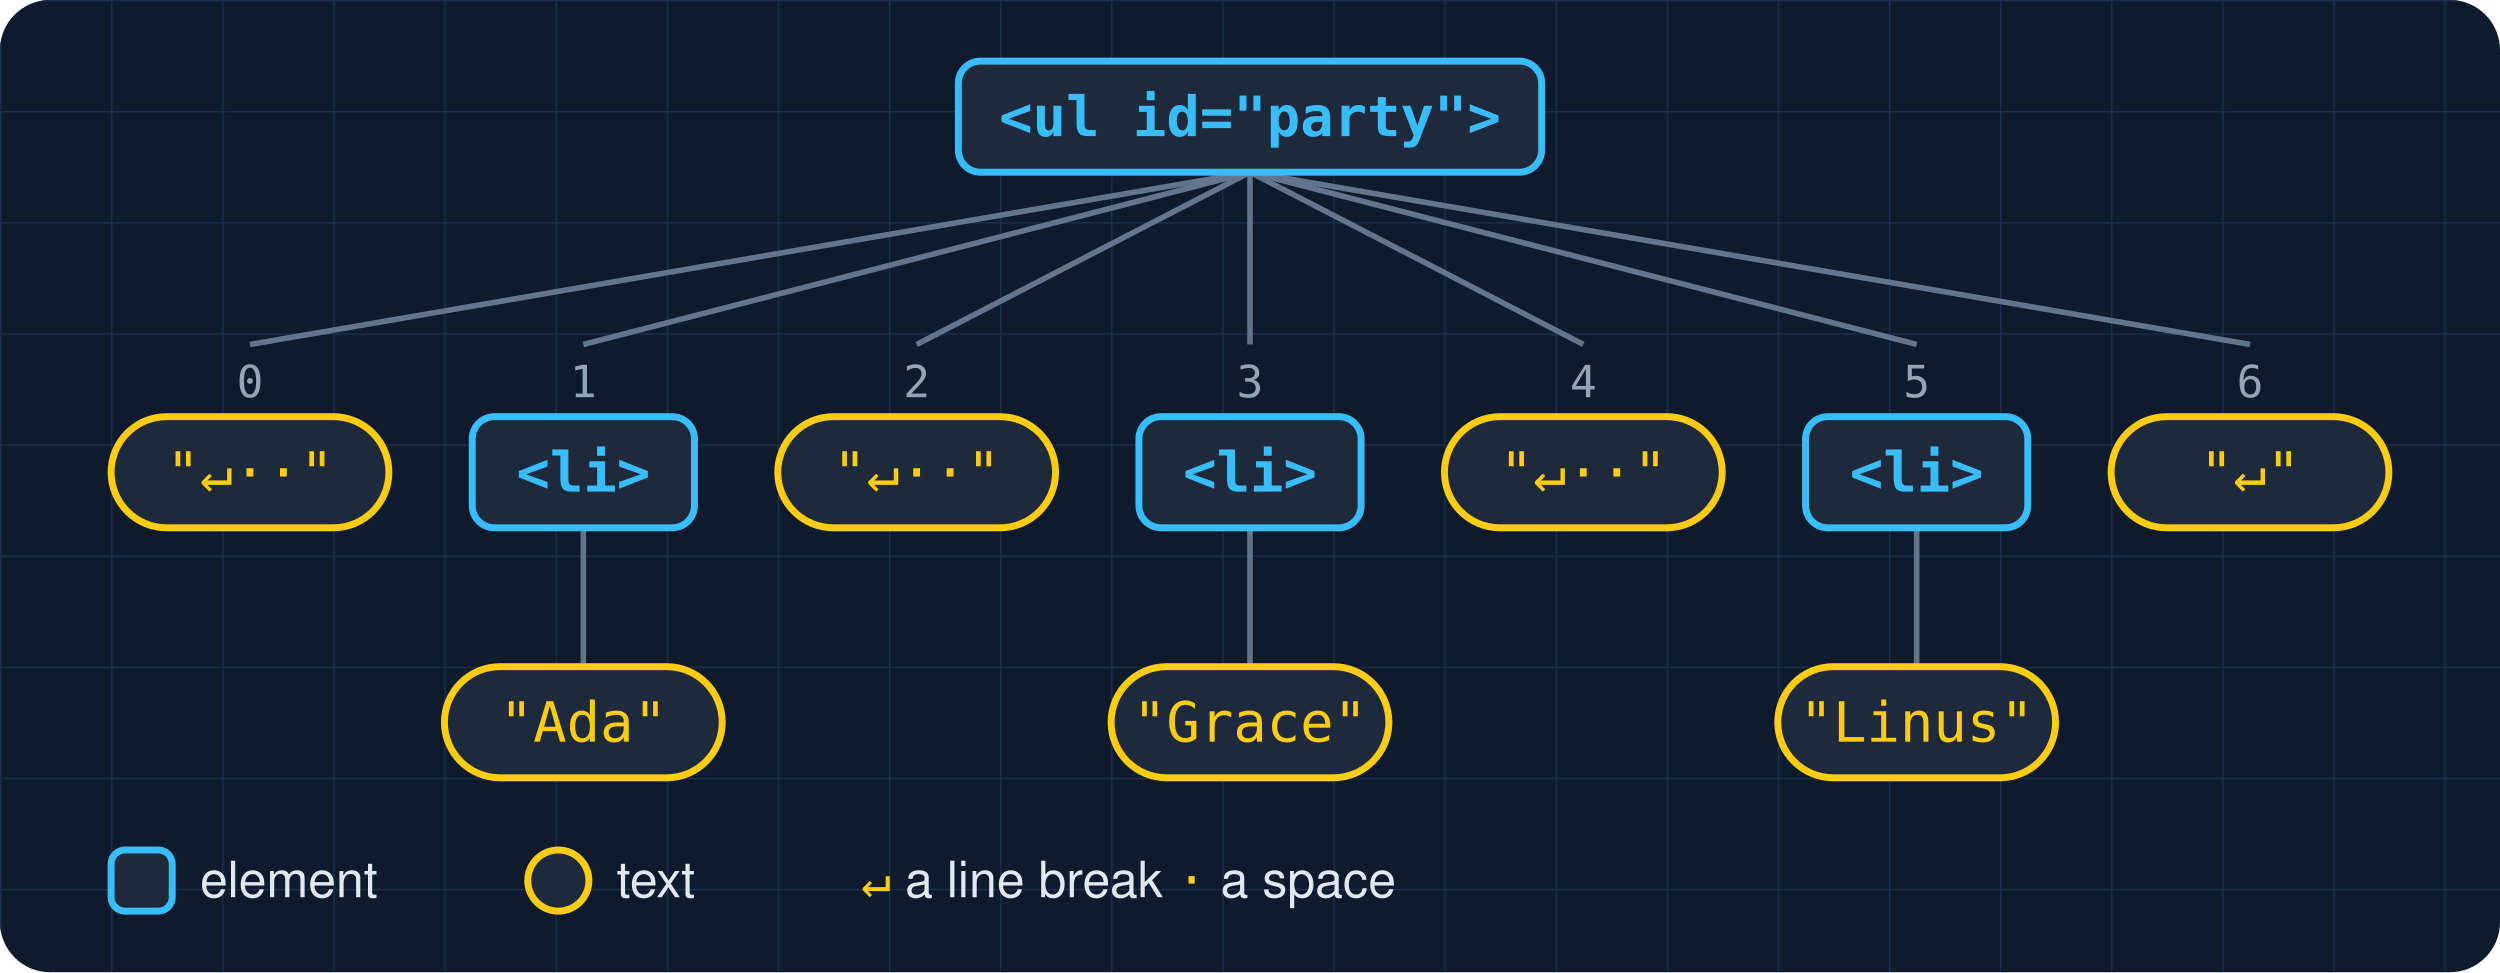
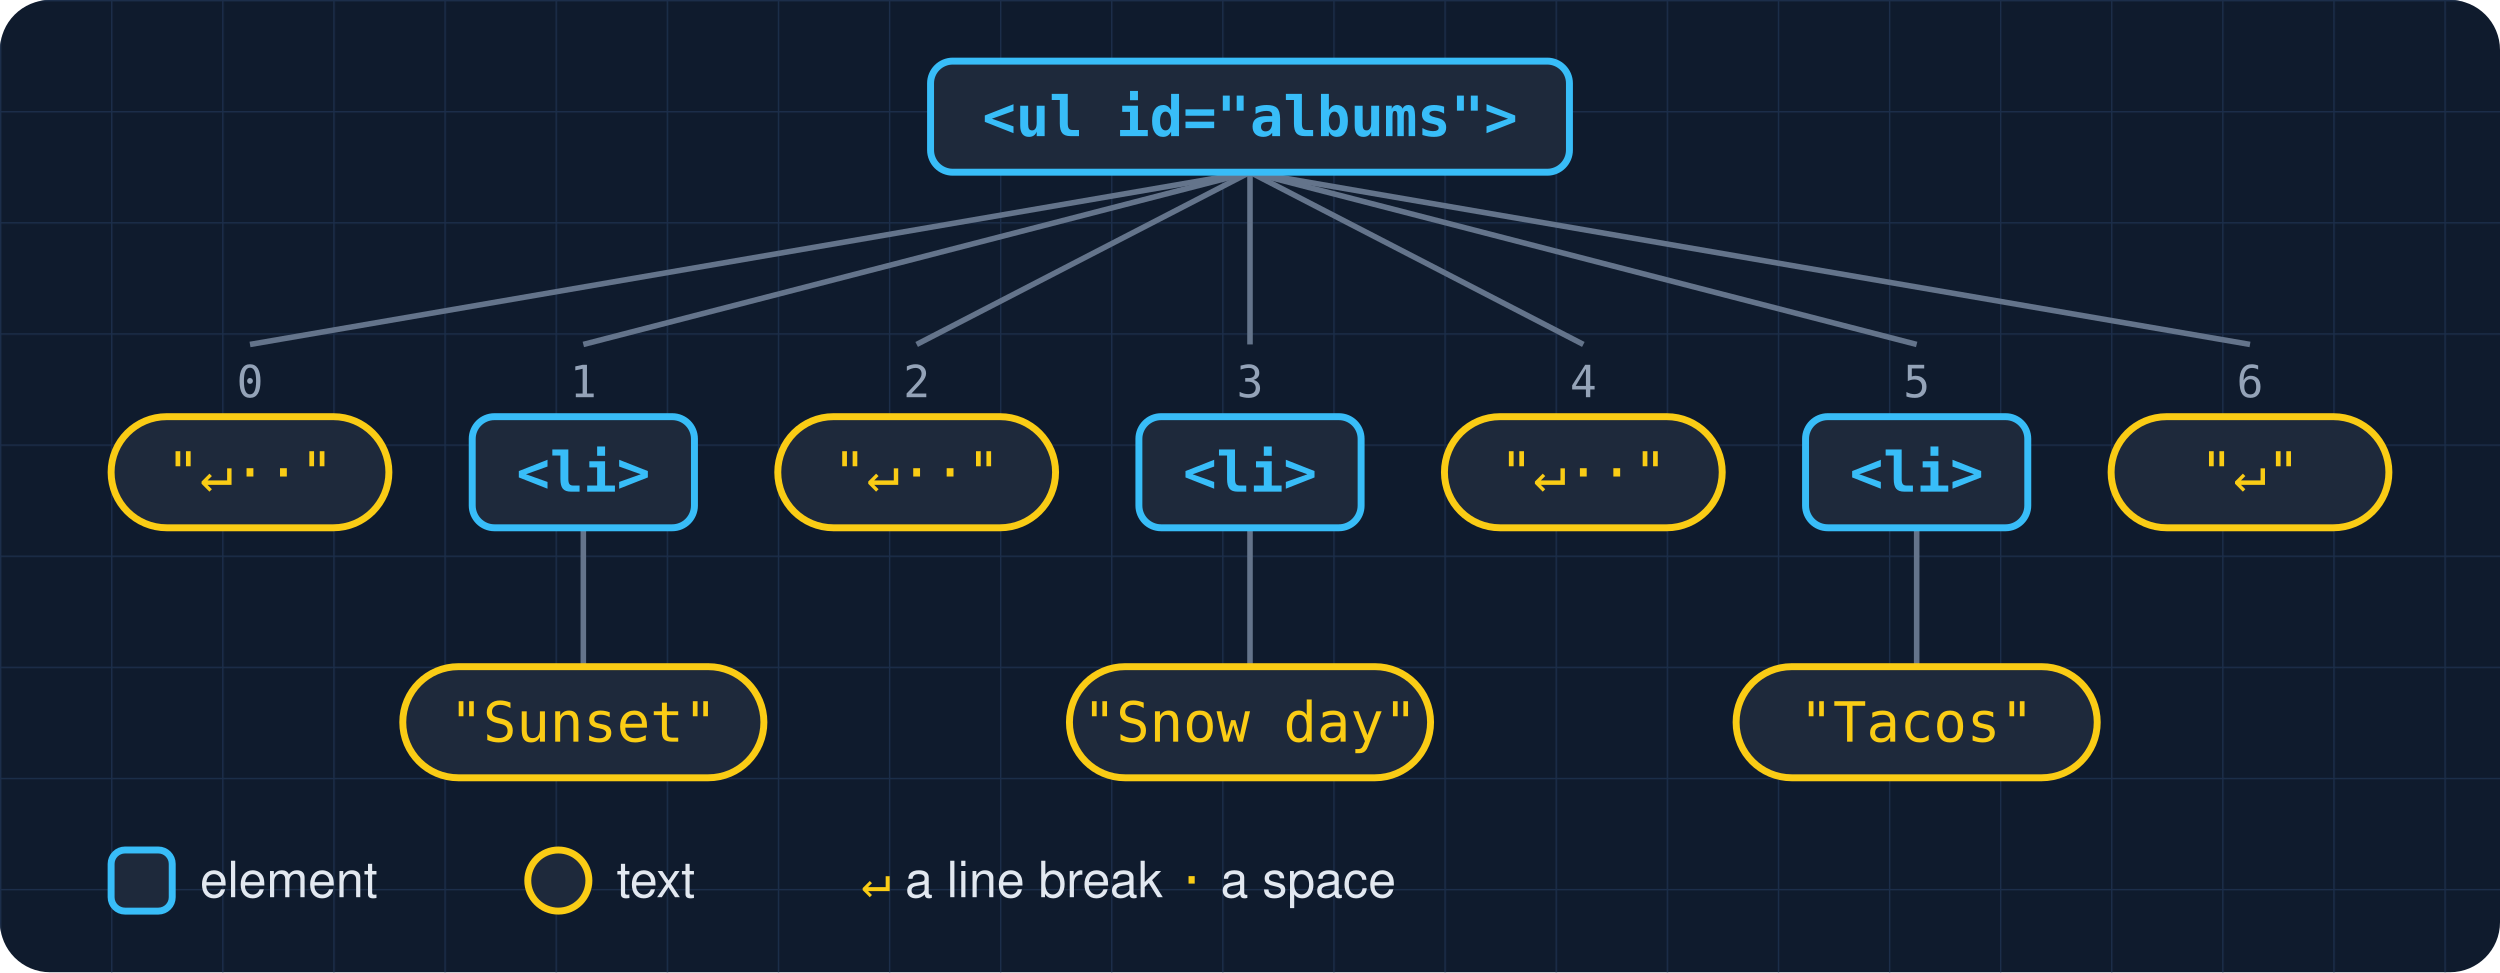
<svg xmlns="http://www.w3.org/2000/svg" viewBox="0 0 900 350" font-family="-apple-system, 'Segoe UI', Helvetica, Arial, sans-serif">
  <defs>
    <pattern id="grid" width="40" height="40" patternUnits="userSpaceOnUse">
      <path d="M40 0 H0 V40" fill="none" stroke="#1c2e4a" stroke-width="1" />
    </pattern>
  </defs>
  <rect width="900" height="350" rx="18" fill="#0f1b2d" />
  <rect width="900" height="350" rx="18" fill="url(#grid)" />
  <g stroke="#64748b" stroke-width="2" fill="none">
    <path d="M450 62 L90 124" />
    <path d="M450 62 L210 124" />
    <path d="M450 62 L330 124" />
    <path d="M450 62 L450 124" />
    <path d="M450 62 L570 124" />
    <path d="M450 62 L690 124" />
    <path d="M450 62 L810 124" />
    <path d="M210 190 L210 240" />
    <path d="M450 190 L450 240" />
    <path d="M690 190 L690 240" />
  </g>
  <g font-family="ui-monospace, 'SF Mono', Menlo, Consolas, monospace" font-size="16" fill="#94a3b8" text-anchor="middle">
    <text x="90" y="143">0</text>
    <text x="210" y="143">1</text>
    <text x="330" y="143">2</text>
    <text x="450" y="143">3</text>
    <text x="570" y="143">4</text>
    <text x="690" y="143">5</text>
    <text x="810" y="143">6</text>
  </g>
  <g fill="#1e293b" stroke="#38bdf8" stroke-width="2.5">
-     <rect x="345" y="22" width="210" height="40" rx="8" />
+     <rect x="335" y="22" width="230" height="40" rx="8" />
    <rect x="170" y="150" width="80" height="40" rx="8" />
    <rect x="410" y="150" width="80" height="40" rx="8" />
    <rect x="650" y="150" width="80" height="40" rx="8" />
  </g>
  <g font-family="ui-monospace, 'SF Mono', Menlo, Consolas, monospace" font-size="20" font-weight="bold" fill="#38bdf8" text-anchor="middle">
-     <text x="450" y="49">&lt;ul id="party"&gt;</text>
+     <text x="450" y="49">&lt;ul id="albums"&gt;</text>
    <text x="210" y="177">&lt;li&gt;</text>
    <text x="450" y="177">&lt;li&gt;</text>
    <text x="690" y="177">&lt;li&gt;</text>
  </g>
  <g fill="#1e293b" stroke="#facc15" stroke-width="2.5">
    <rect x="40" y="150" width="100" height="40" rx="20" />
    <rect x="280" y="150" width="100" height="40" rx="20" />
    <rect x="520" y="150" width="100" height="40" rx="20" />
    <rect x="760" y="150" width="100" height="40" rx="20" />
-     <rect x="160" y="240" width="100" height="40" rx="20" />
-     <rect x="400" y="240" width="100" height="40" rx="20" />
-     <rect x="640" y="240" width="100" height="40" rx="20" />
+     <rect x="145" y="240" width="130" height="40" rx="20" />
+     <rect x="385" y="240" width="130" height="40" rx="20" />
+     <rect x="625" y="240" width="130" height="40" rx="20" />
  </g>
  <g font-family="ui-monospace, 'SF Mono', Menlo, Consolas, monospace" font-size="20" fill="#facc15" text-anchor="middle" style="white-space: pre">
    <text x="90" y="177">"↵··"</text>
    <text x="330" y="177">"↵··"</text>
    <text x="570" y="177">"↵··"</text>
    <text x="810" y="177">"↵"</text>
-     <text x="210" y="267">"Ada"</text>
-     <text x="450" y="267">"Grace"</text>
-     <text x="690" y="267">"Linus"</text>
+     <text x="210" y="267">"Sunset"</text>
+     <text x="450" y="267">"Snow day"</text>
+     <text x="690" y="267">"Tacos"</text>
  </g>
  <g font-size="18" fill="#e2e8f0">
    <rect x="40" y="306" width="22" height="22" rx="5" fill="#1e293b" stroke="#38bdf8" stroke-width="2.5" />
    <text x="72" y="323">element</text>
    <rect x="190" y="306" width="22" height="22" rx="11" fill="#1e293b" stroke="#facc15" stroke-width="2.5" />
    <text x="222" y="323">text</text>
    <text x="310" y="323" style="white-space: pre">
      <tspan font-family="ui-monospace, 'SF Mono', Menlo, Consolas, monospace" fill="#facc15">↵</tspan> a line break   <tspan font-family="ui-monospace, 'SF Mono', Menlo, Consolas, monospace" fill="#facc15">·</tspan> a space</text>
  </g>
</svg>
